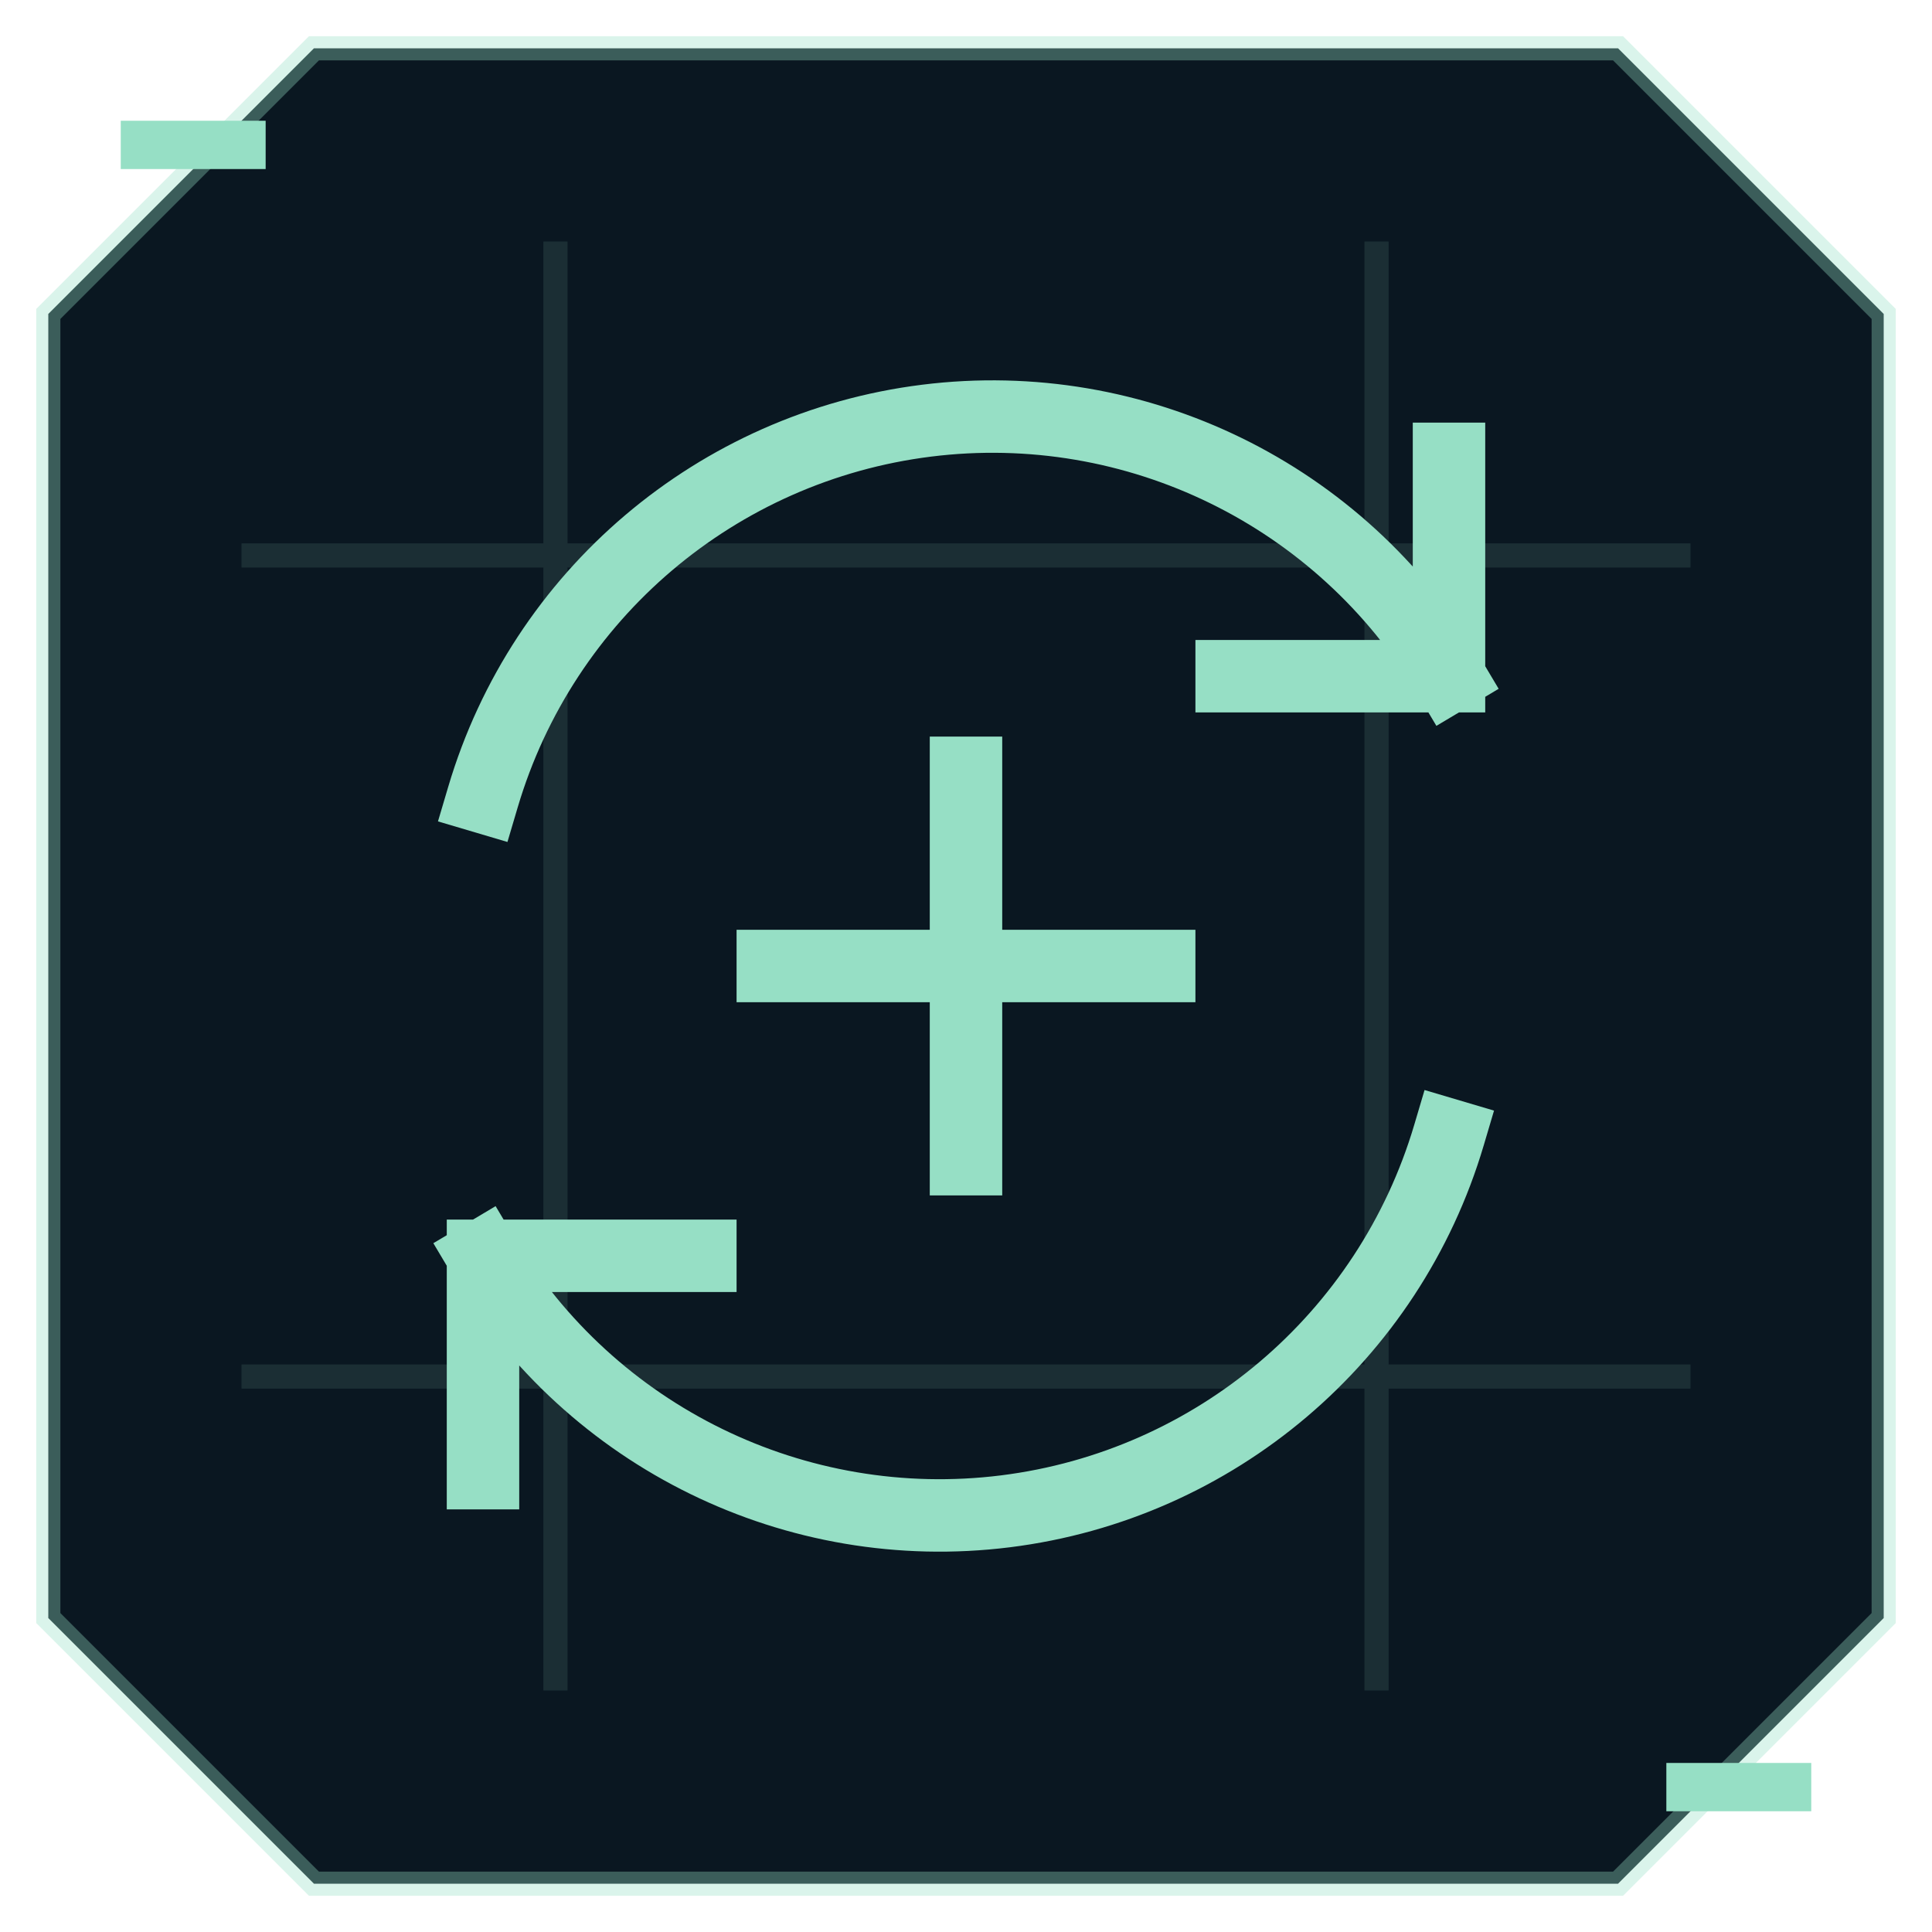
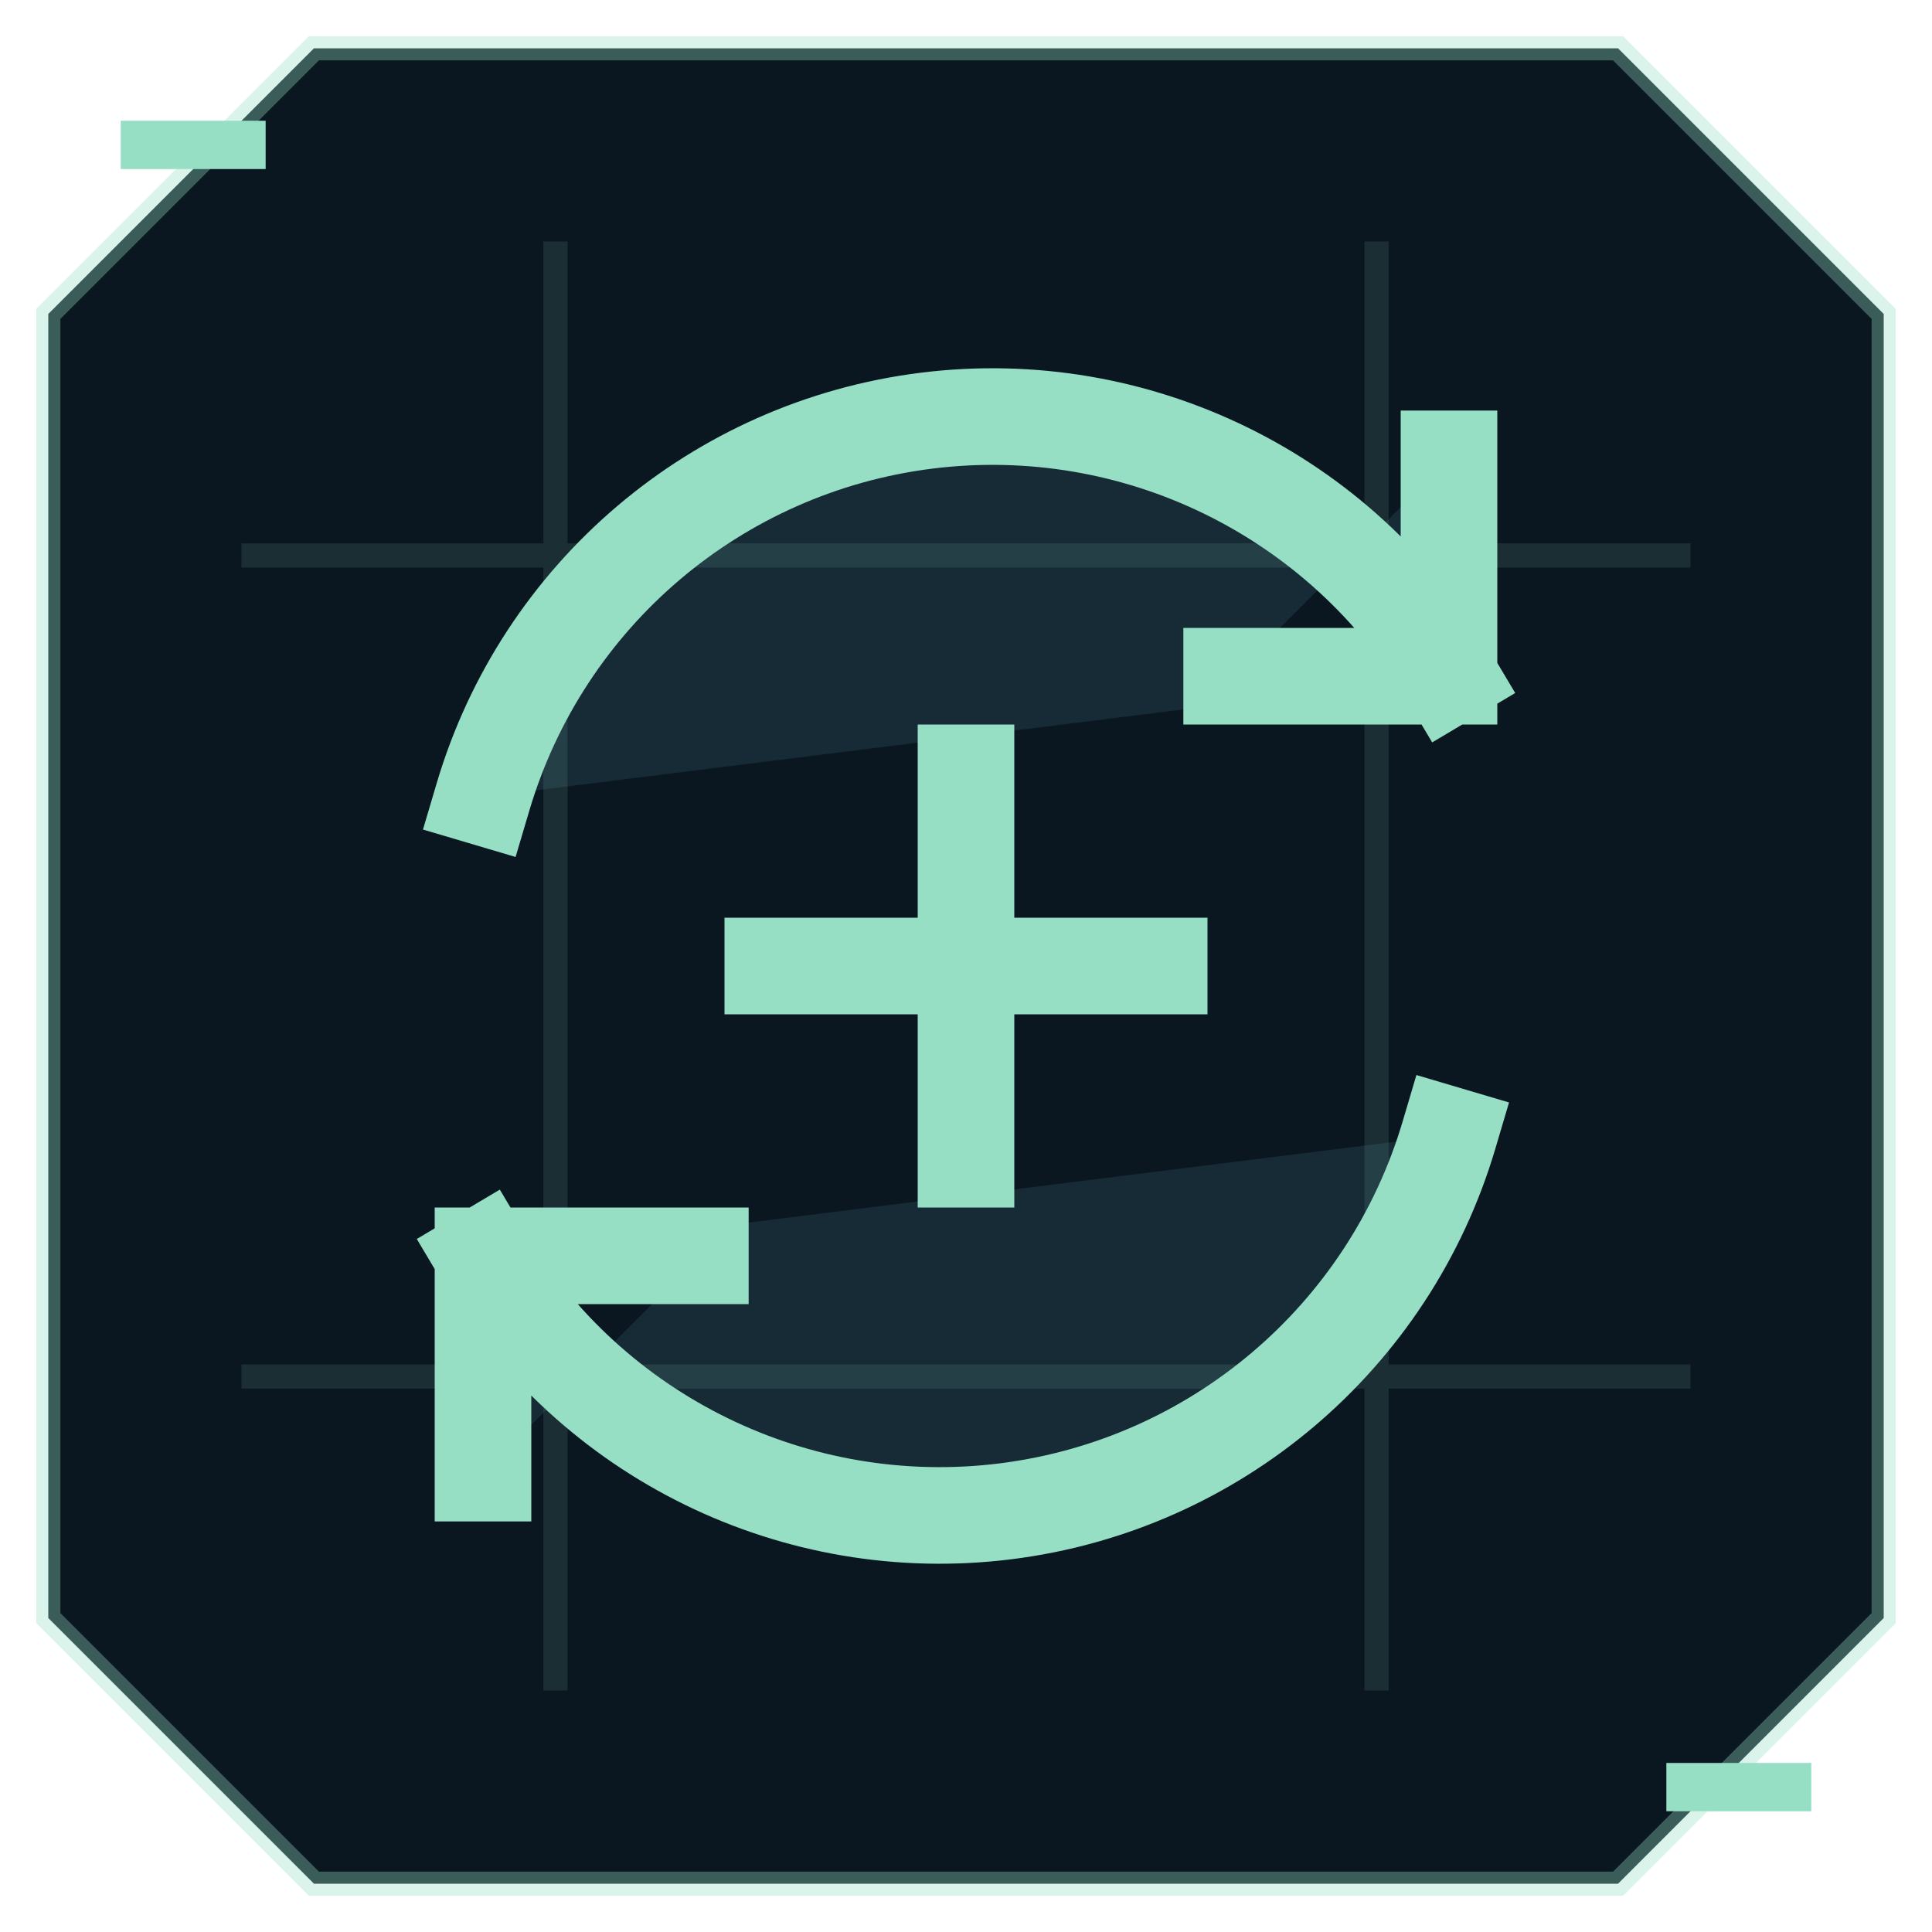
<svg xmlns="http://www.w3.org/2000/svg" width="80" height="80" viewBox="0 0 80 80">
  <path fill="#0a1721" stroke="#96dfc5" stroke-opacity=".35" d="M13 2h54l11 11v54L67 78H13L2 67V13z" />
  <path fill="none" stroke="#96dfc5" stroke-opacity=".12" d="M10 23h60M10 57h60M23 10v60M57 10v60" />
-   <g transform="translate(8 8)" stroke="#96dfc5" fill="none" stroke-width="3" stroke-linecap="square" stroke-linejoin="miter">
+   <g transform="translate(8 8)" stroke="#96dfc5" fill="#83d8f31a" stroke-width="4" stroke-linecap="square" stroke-linejoin="miter">
    <path d="M12 25a22 22 0 0140-5M43 20h9V11M52 39a22 22 0 01-40 5m9 0h-9v9M24 32h16m-8-8v16" />
  </g>
  <path fill="#96dfc5" d="M5 5h6v2H5zm64 68h6v2h-6z" />
</svg>
